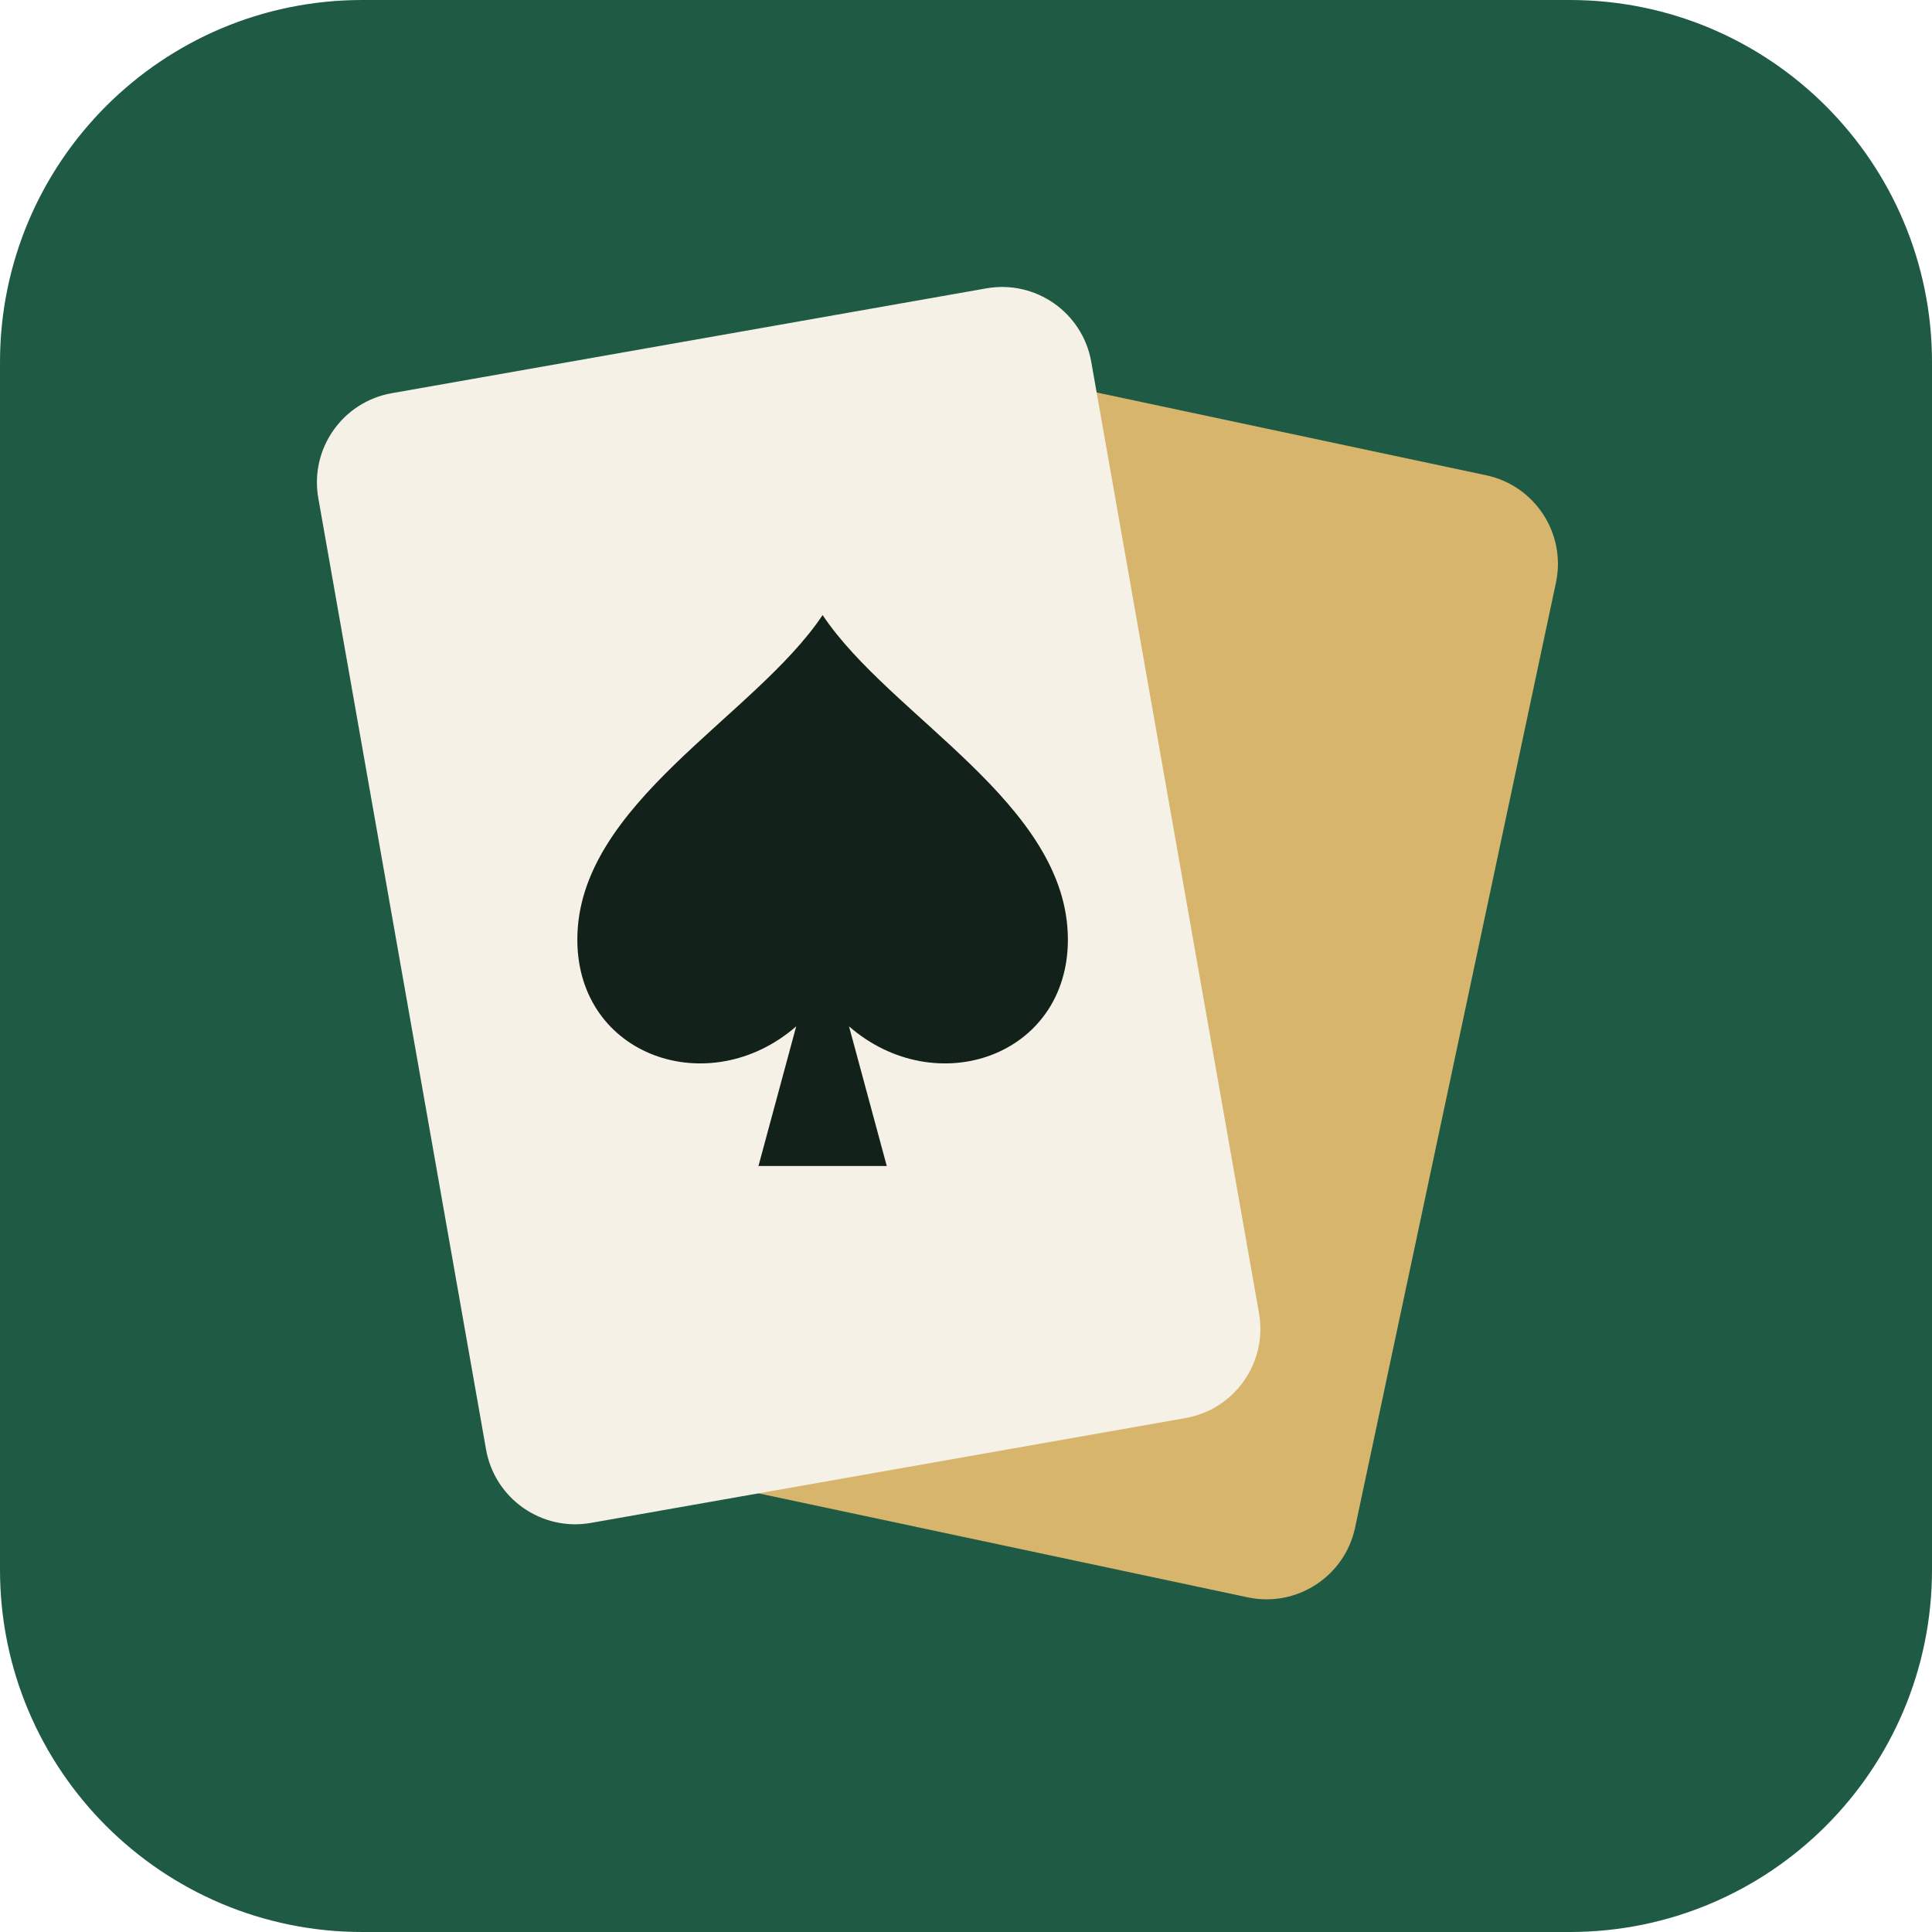
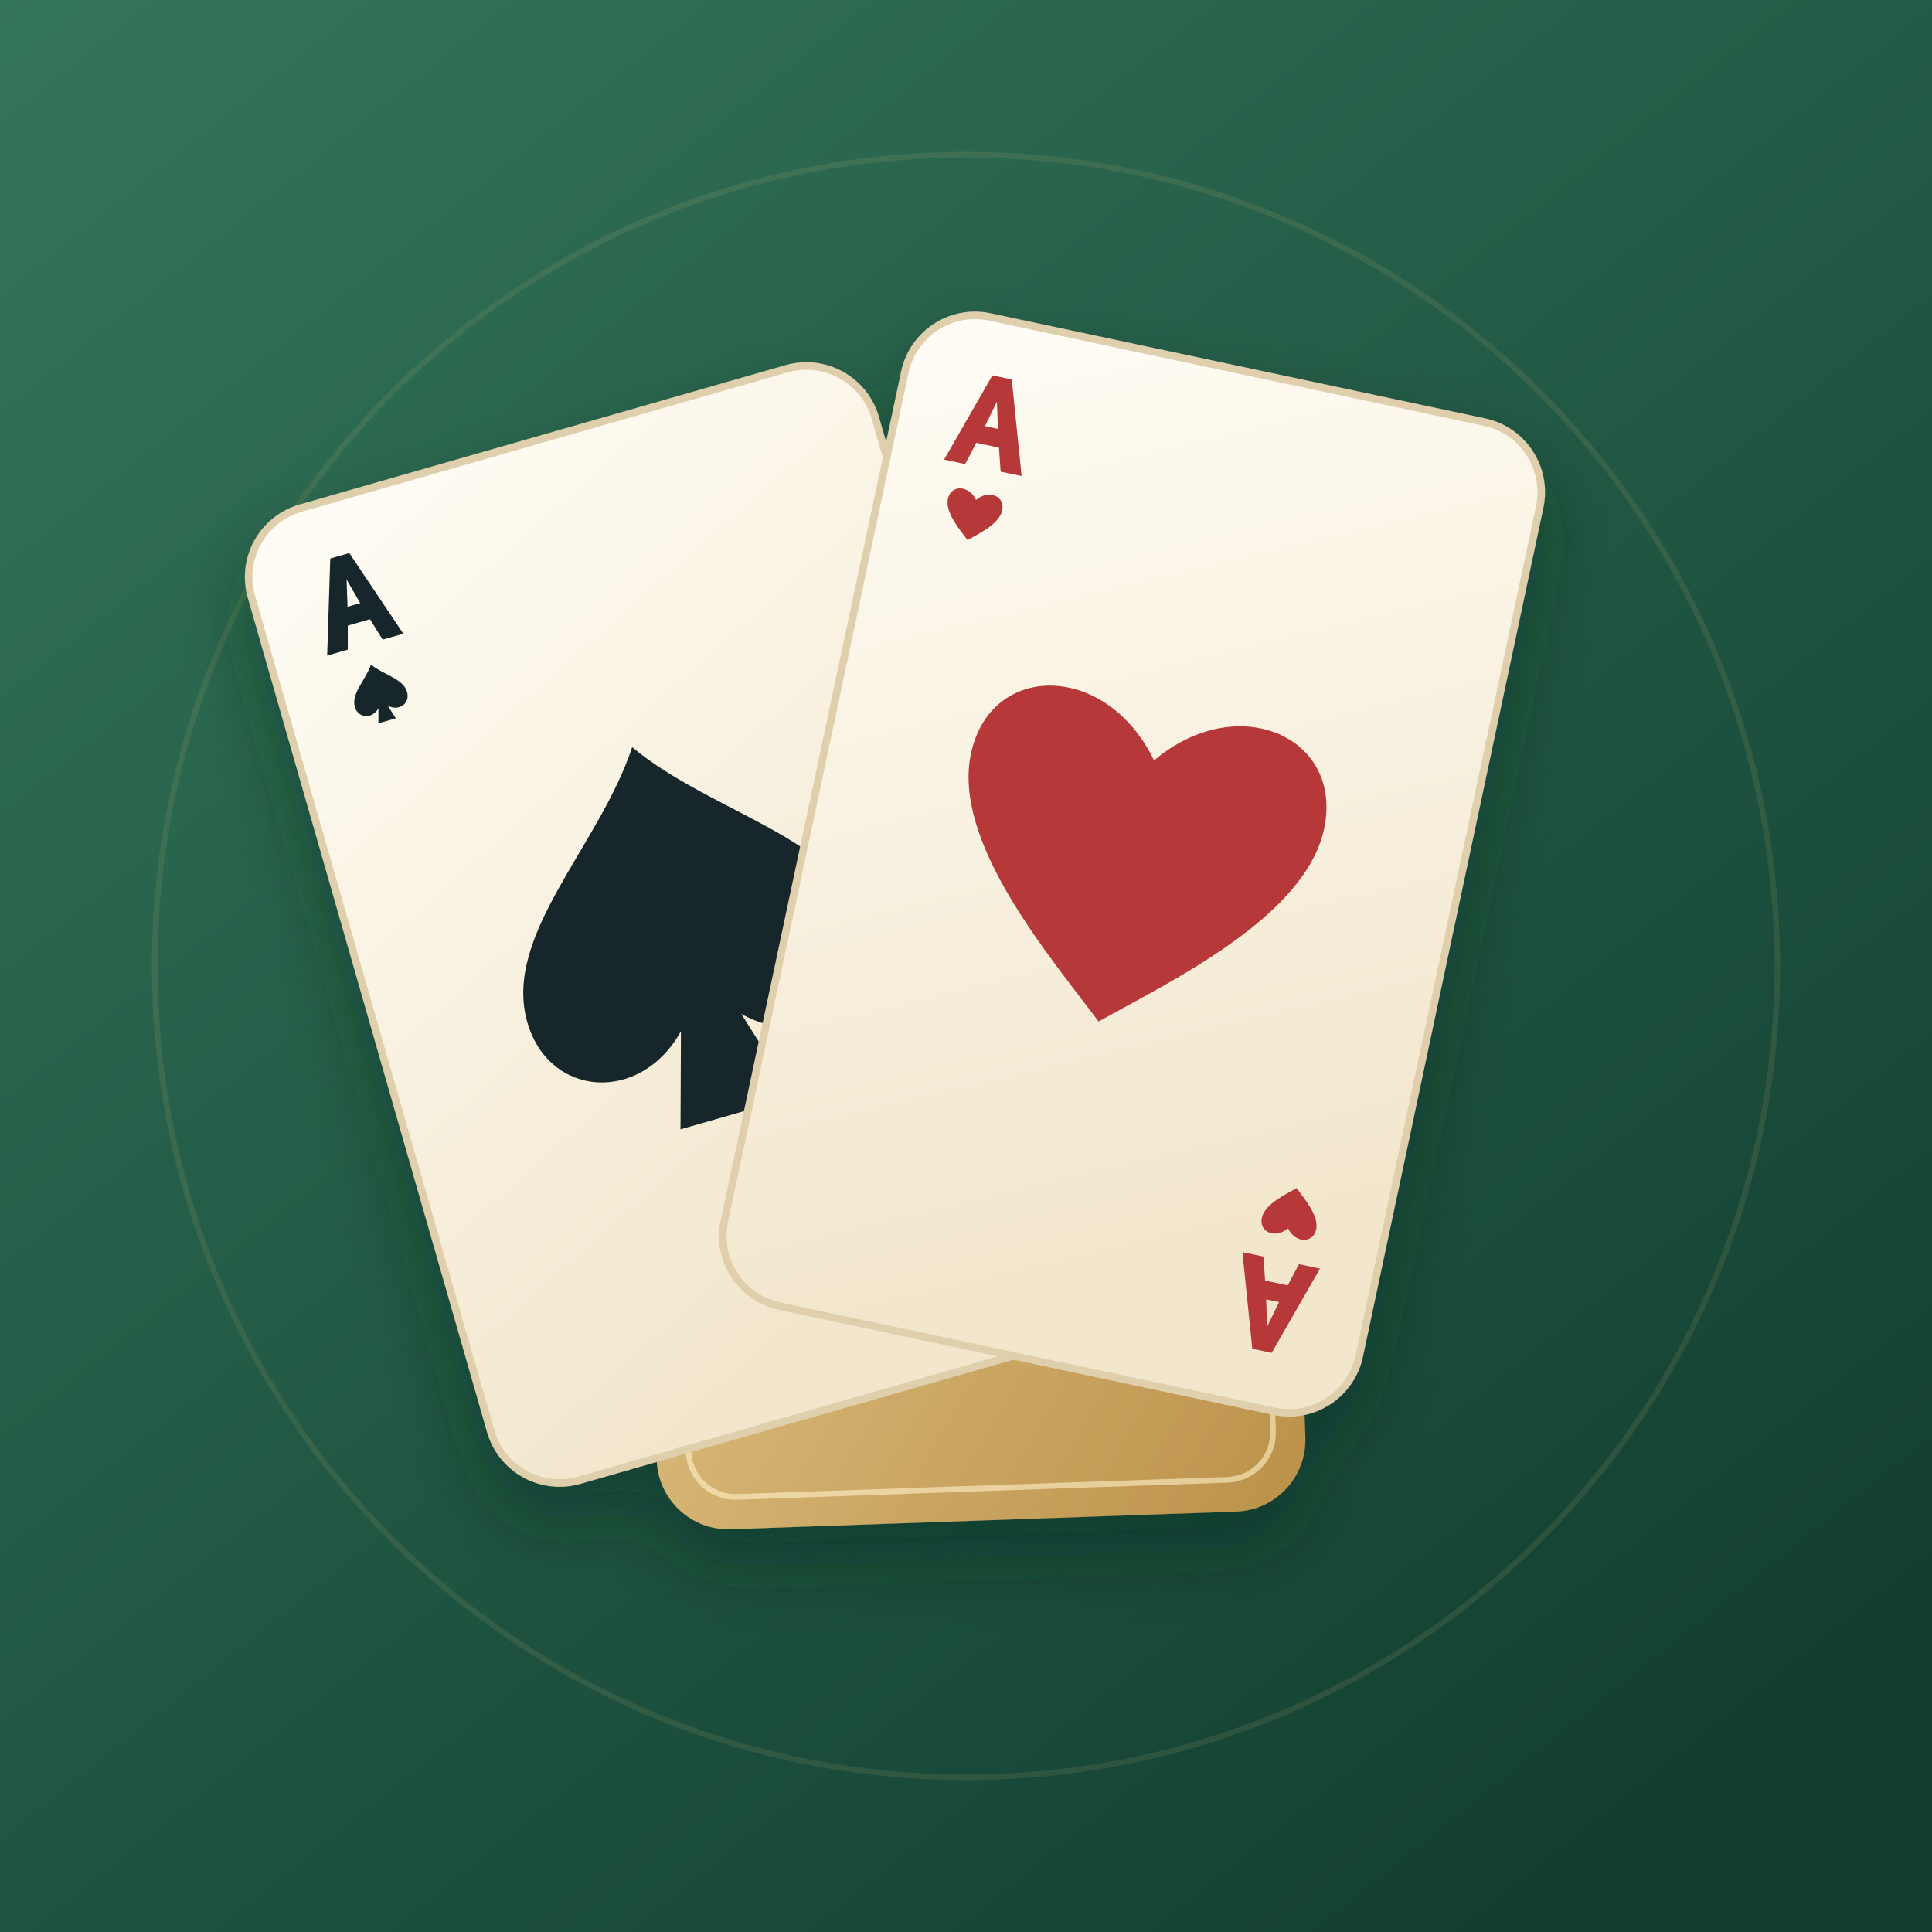
- <svg xmlns="http://www.w3.org/2000/svg" width="512" height="512" viewBox="0 0 512 512">
-   <rect width="512" height="512" rx="96" fill="#1f5a44" />
-   <rect x="180" y="106" width="208" height="304" rx="24" transform="rotate(12 284 258)" fill="#d7b56d" />
-   <rect x="105" y="88" width="208" height="304" rx="24" transform="rotate(-10 209 240)" fill="#f6f1e7" />
-   <path d="M218 163C200 190 153 213 153 249C153 280 188 292 211 272L201 309H235L225 272C248 292 283 280 283 249C283 213 236 190 218 163Z" fill="#122119" />
+ <svg xmlns="http://www.w3.org/2000/svg" width="1024" height="1024" viewBox="0 0 1024 1024">
+   <defs>
+     <linearGradient id="table" x2="0.8" y2="1">
+       <stop stop-color="#34765a" />
+       <stop offset="1" stop-color="#123e31" />
+     </linearGradient>
+     <linearGradient id="paper" x2="0.3" y2="1">
+       <stop stop-color="#fffdf6" />
+       <stop offset="1" stop-color="#f2e6cc" />
+     </linearGradient>
+     <linearGradient id="gold" x2="1" y2="1">
+       <stop stop-color="#edd39a" />
+       <stop offset="1" stop-color="#bb9149" />
+     </linearGradient>
+     <filter id="shadow" x="-40%" y="-30%" width="180%" height="180%">
+       <feDropShadow dx="0" dy="20" stdDeviation="18" flood-color="#08281e" flood-opacity="0.4" />
+     </filter>
+     <symbol id="ace" viewBox="0 0 48 56">
+       <path fill-rule="evenodd" d="M18 0h12l18 56H35l-4-14H17l-4 14H0Zm2 31h8l-4-16Z" />
+     </symbol>
+     <symbol id="heart" viewBox="0 0 100 100">
+       <path d="M50 91C34 77 4 54 4 31C4 7 33 1 50 23C67 1 96 7 96 31C96 54 66 77 50 91Z" />
+     </symbol>
+     <symbol id="spade" viewBox="0 0 100 100">
+       <path d="M50 3C35 25 5 40 5 63C5 83 27 91 42 76L35 100H65L58 76C73 91 95 83 95 63C95 40 65 25 50 3Z" />
+     </symbol>
+   </defs>
+   <path fill="url(#table)" d="M0 0H1024V1024H0Z" />
+   <circle cx="512" cy="512" r="430" fill="none" stroke="#c9b776" stroke-opacity="0.13" stroke-width="3" />
+   <g filter="url(#shadow)">
+     <g transform="rotate(-2 512 540)">
+       <rect x="340" y="270" width="344" height="536" rx="38" fill="url(#gold)" />
+       <rect x="357" y="287" width="310" height="502" rx="25" fill="none" stroke="#fff2c9" stroke-opacity="0.6" stroke-width="3" />
+     </g>
+     <g transform="rotate(-16 362 490)">
+       <rect x="190" y="222" width="344" height="536" rx="38" fill="url(#paper)" stroke="#dfcfac" stroke-width="4" />
+       <g fill="#17282a">
+         <use href="#ace" x="220" y="252" width="42" height="49" />
+         <use href="#spade" x="225" y="311" width="32" height="32" />
+         <use href="#spade" x="258" y="386" width="208" height="208" />
+       </g>
+     </g>
+     <g transform="rotate(12 600 458)">
+       <rect x="428" y="190" width="344" height="536" rx="38" fill="url(#paper)" stroke="#dfcfac" stroke-width="4" />
+       <g fill="#b63838">
+         <use href="#ace" x="458" y="220" width="42" height="49" />
+         <use href="#heart" x="463" y="279" width="32" height="32" />
+         <use href="#heart" x="496" y="354" width="208" height="208" />
+         <g transform="translate(742 696) rotate(180)">
+           <use href="#ace" width="42" height="49" />
+           <use href="#heart" x="5" y="59" width="32" height="32" />
+         </g>
+       </g>
+     </g>
+   </g>
</svg>
